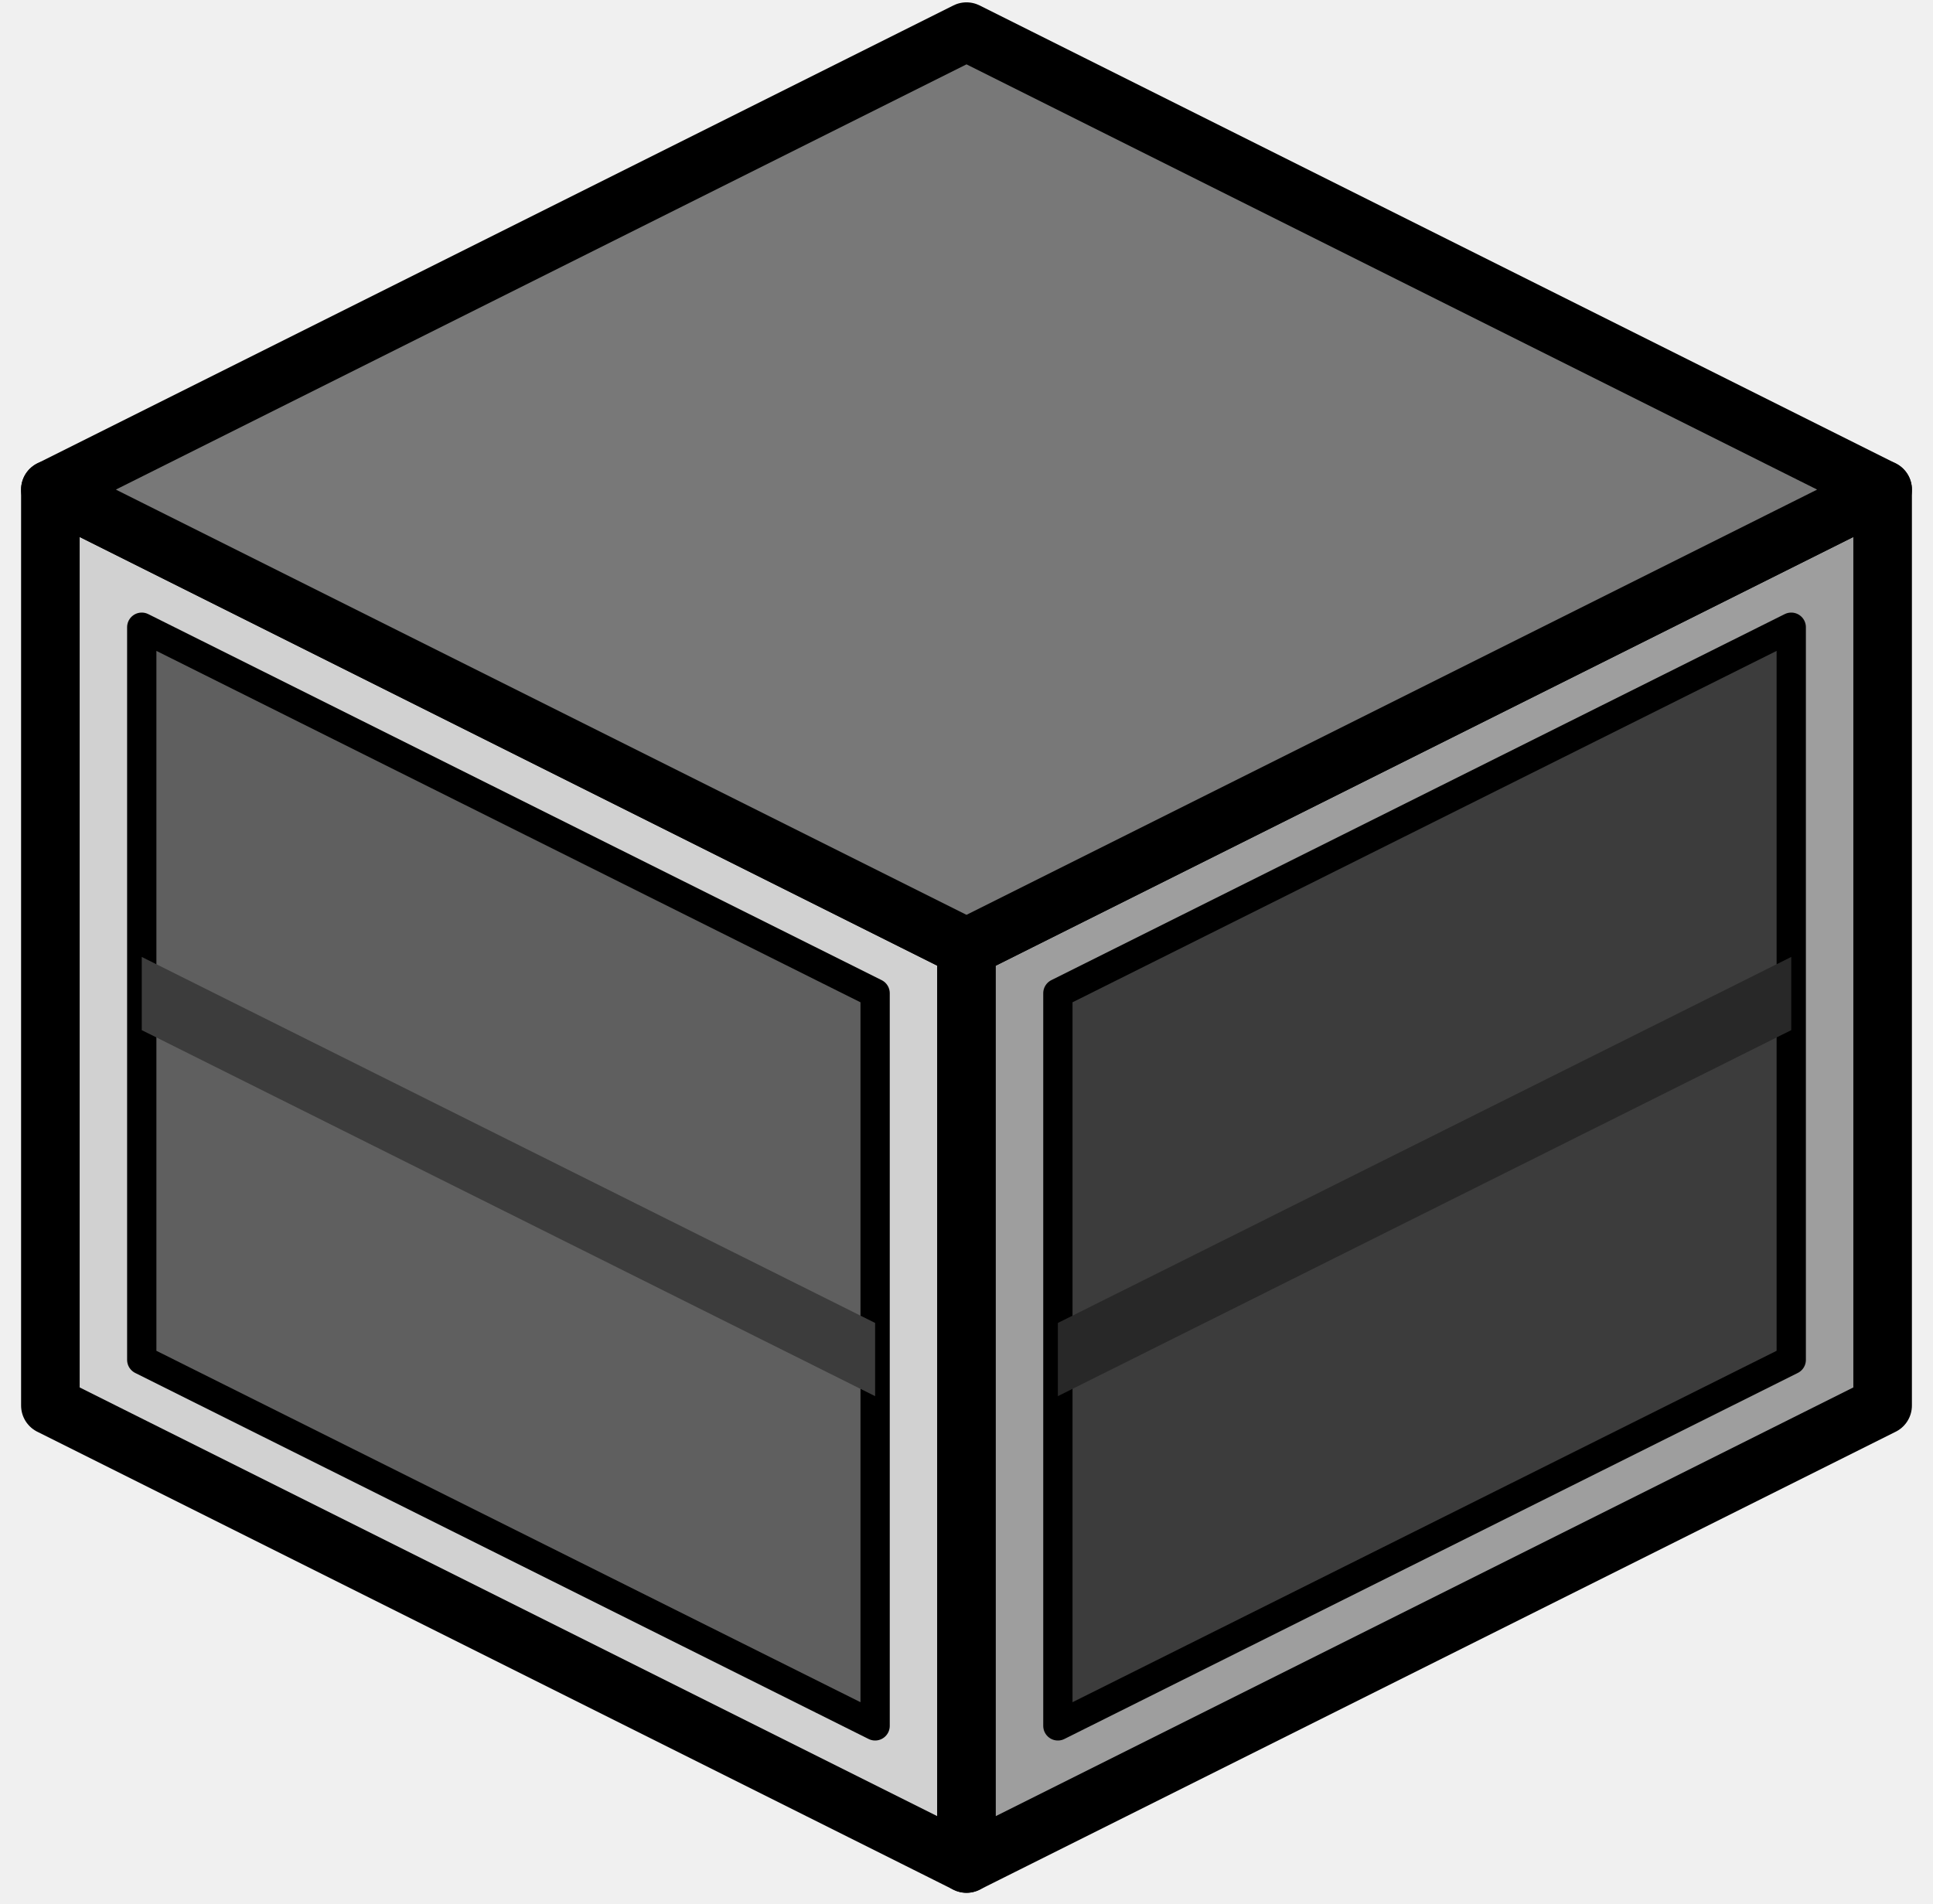
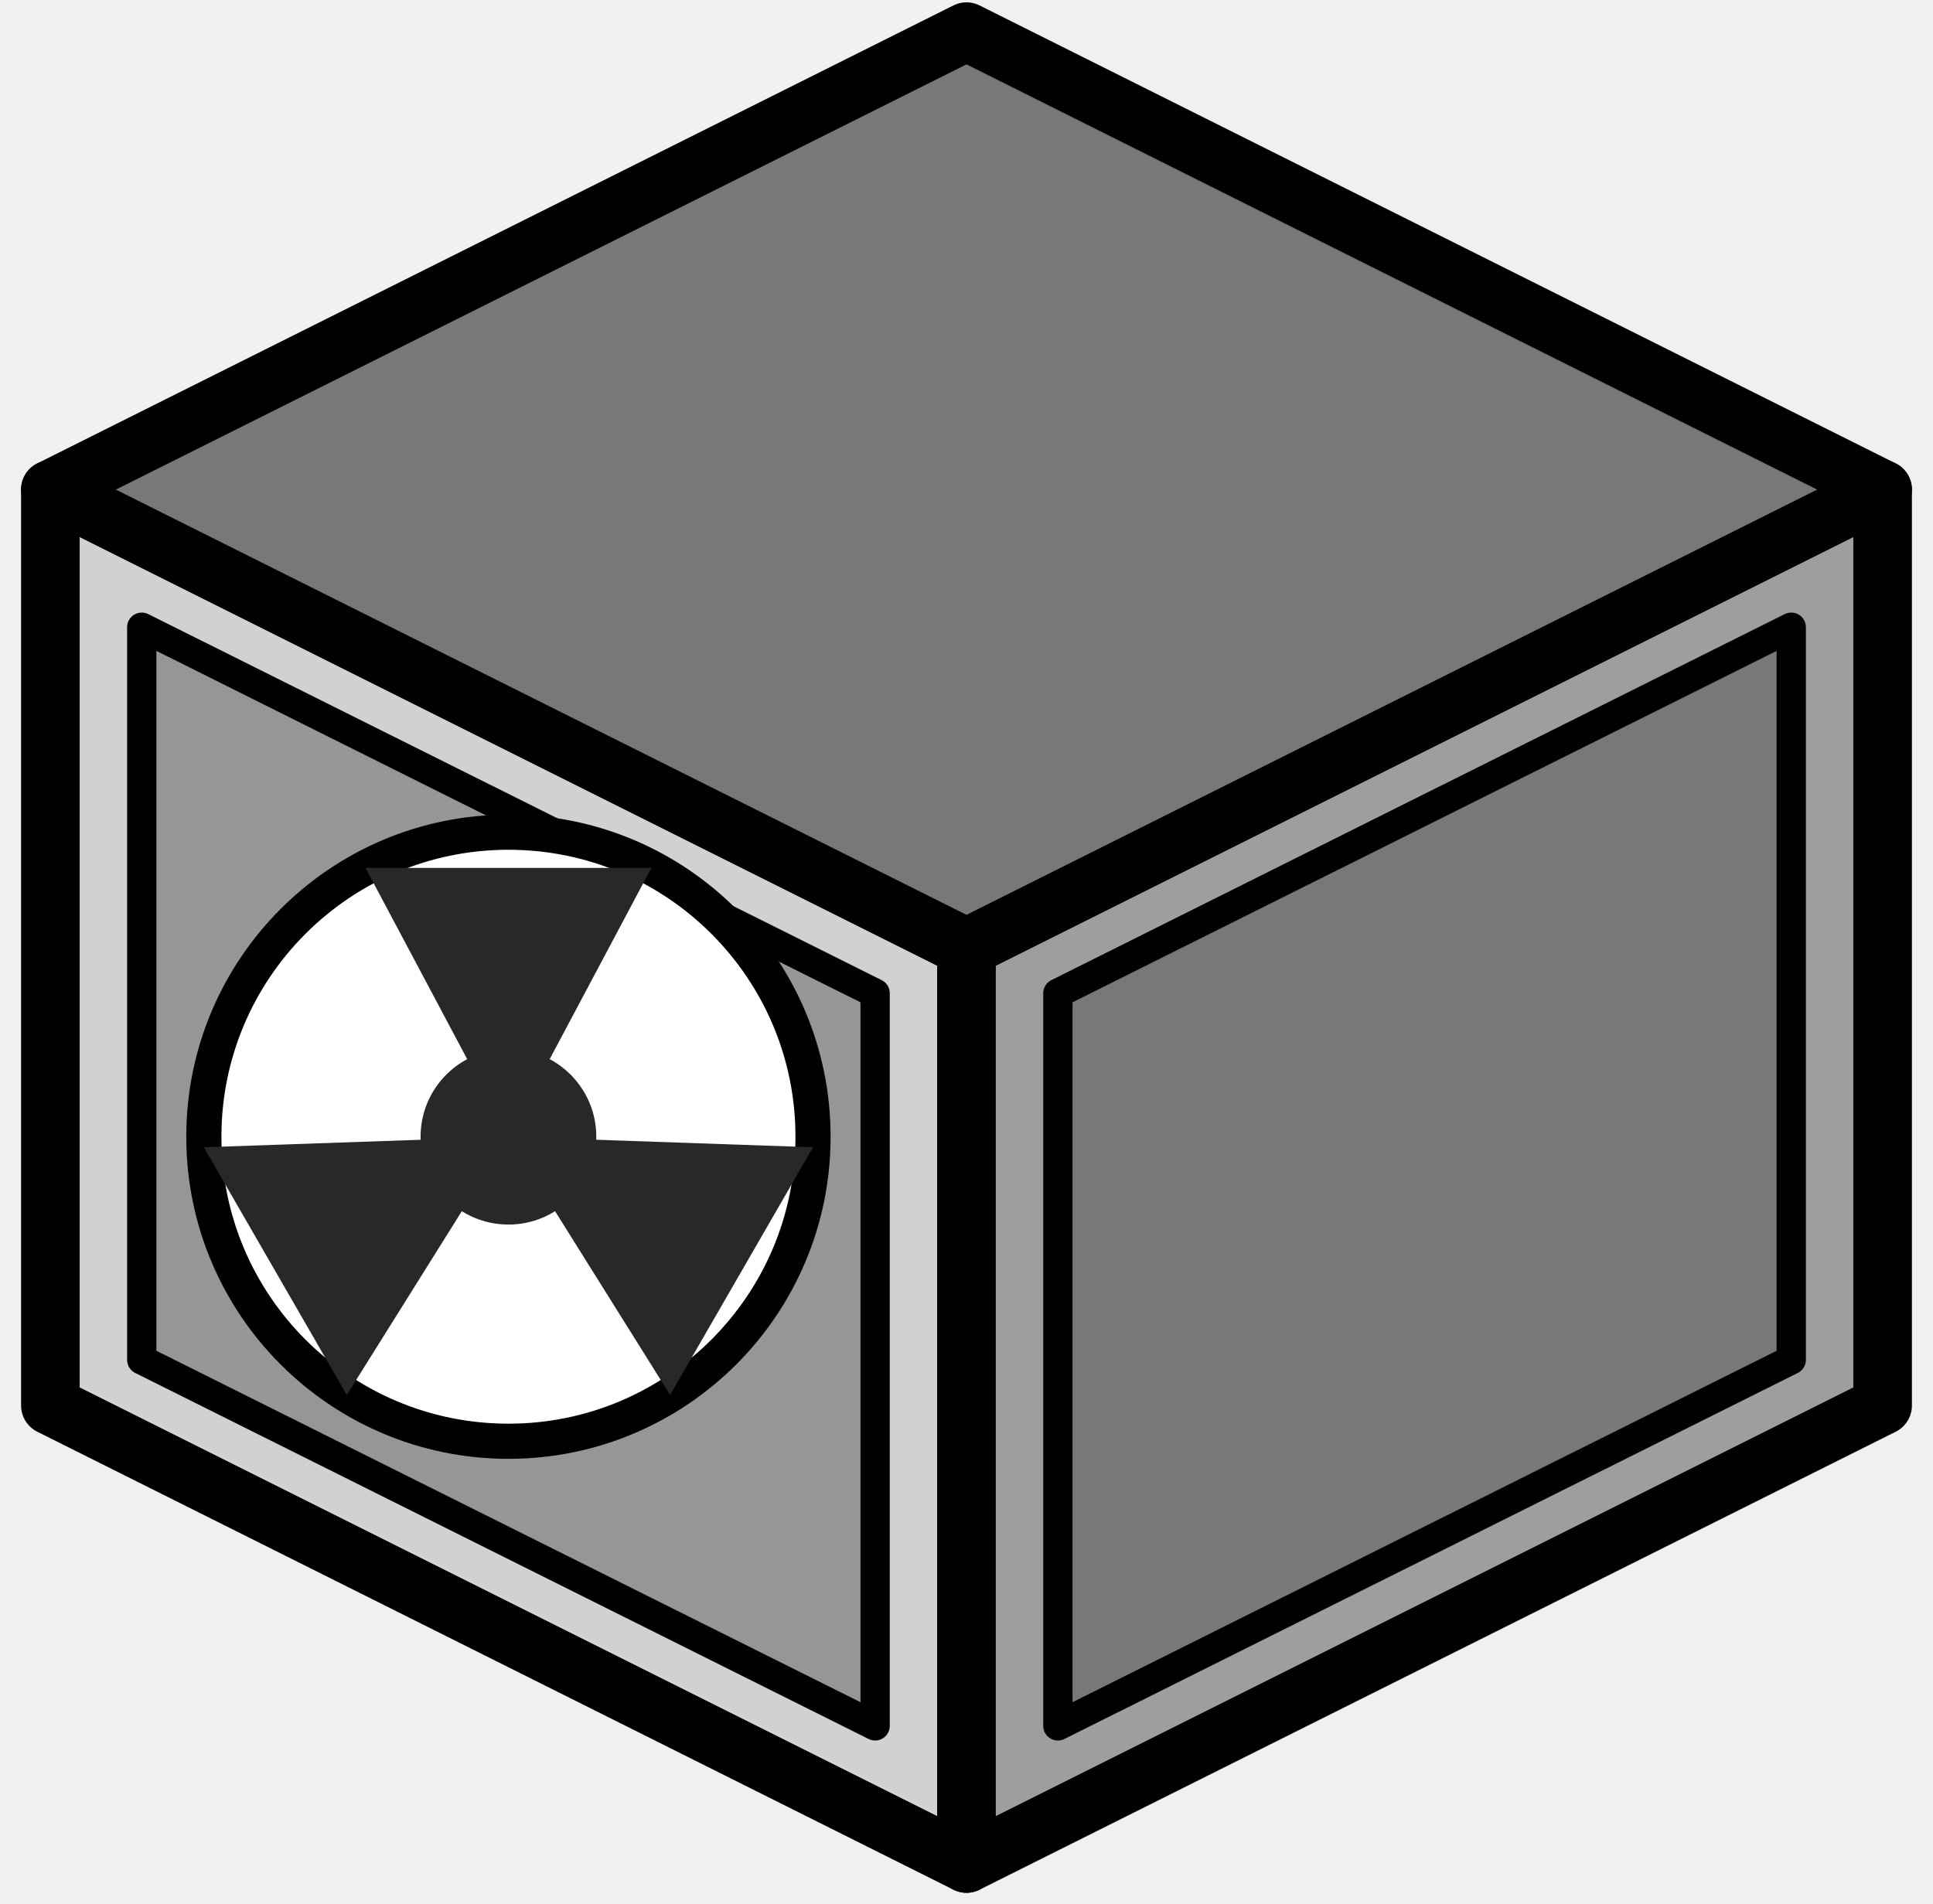
<svg xmlns="http://www.w3.org/2000/svg" viewBox="-16.5 -24 33 32.5">
  <path d="M-15.64 -15.64 L0 -7.82 L0 7.82 L-15.64 0 Z" fill="rgb(209,209,209)" stroke="#000000" stroke-width="1" stroke-linejoin="round" />
  <path d="M15.64 -15.64 L0 -7.82 L0 7.82 L15.64 0 Z" fill="rgb(158,158,158)" stroke="#000000" stroke-width="1" stroke-linejoin="round" />
  <path d="M0 -23.46 L15.64 -15.64 L0 -7.82 L-15.64 -15.64 Z" fill="rgb(120,120,120)" stroke="#000000" stroke-width="1" stroke-linejoin="round" />
-   <path d="M-14.08 -13.29 L-1.56 -7.04 L-1.56 5.47 L-14.08 -0.78 Z" fill="rgb(95,95,95)" stroke="#000000" stroke-width="0.5" stroke-linejoin="round" />
-   <path d="M14.08 -13.29 L1.56 -7.04 L1.56 5.47 L14.08 -0.78 Z" fill="rgb(60,60,60)" stroke="#000000" stroke-width="0.5" stroke-linejoin="round" />
-   <path d="M-14.08 -7.66 L-1.56 -1.41 L-1.56 -0.16 L-14.08 -6.41 Z" fill="rgb(60,60,60)" />
-   <path d="M14.08 -7.66 L1.56 -1.41 L1.56 -0.16 L14.08 -6.41 Z" fill="rgb(40,40,40)" />
+   <path d="M-14.08 -13.29 L-1.56 -7.04 L-1.56 5.47 L-14.08 -0.78 Z" fill="rgb(150,150,150)" stroke="#000000" stroke-width="0.5" stroke-linejoin="round" />
+   <path d="M14.08 -13.29 L1.56 -7.04 L1.56 5.47 L14.08 -0.78 Z" fill="rgb(120,120,120)" stroke="#000000" stroke-width="0.5" stroke-linejoin="round" />
+   <ellipse cx="-7.82" cy="-4.59" rx="5.2" ry="5.2" fill="#ffffff" stroke="#000000" stroke-width="0.6" />
+   <path d="M-7.82 -4.59 L-10.26 -9.18 L-5.38 -9.18 Z" fill="rgb(40,40,40)" />
+   <path d="M-7.82 -4.59 L-2.62 -4.41 L-5.06 -0.18 Z" fill="rgb(40,40,40)" />
+   <path d="M-7.82 -4.59 L-10.58 -0.18 L-13.02 -4.41 Z" fill="rgb(40,40,40)" />
+   <circle cx="-7.82" cy="-4.59" r="1.5" fill="rgb(40,40,40)" />
</svg>
